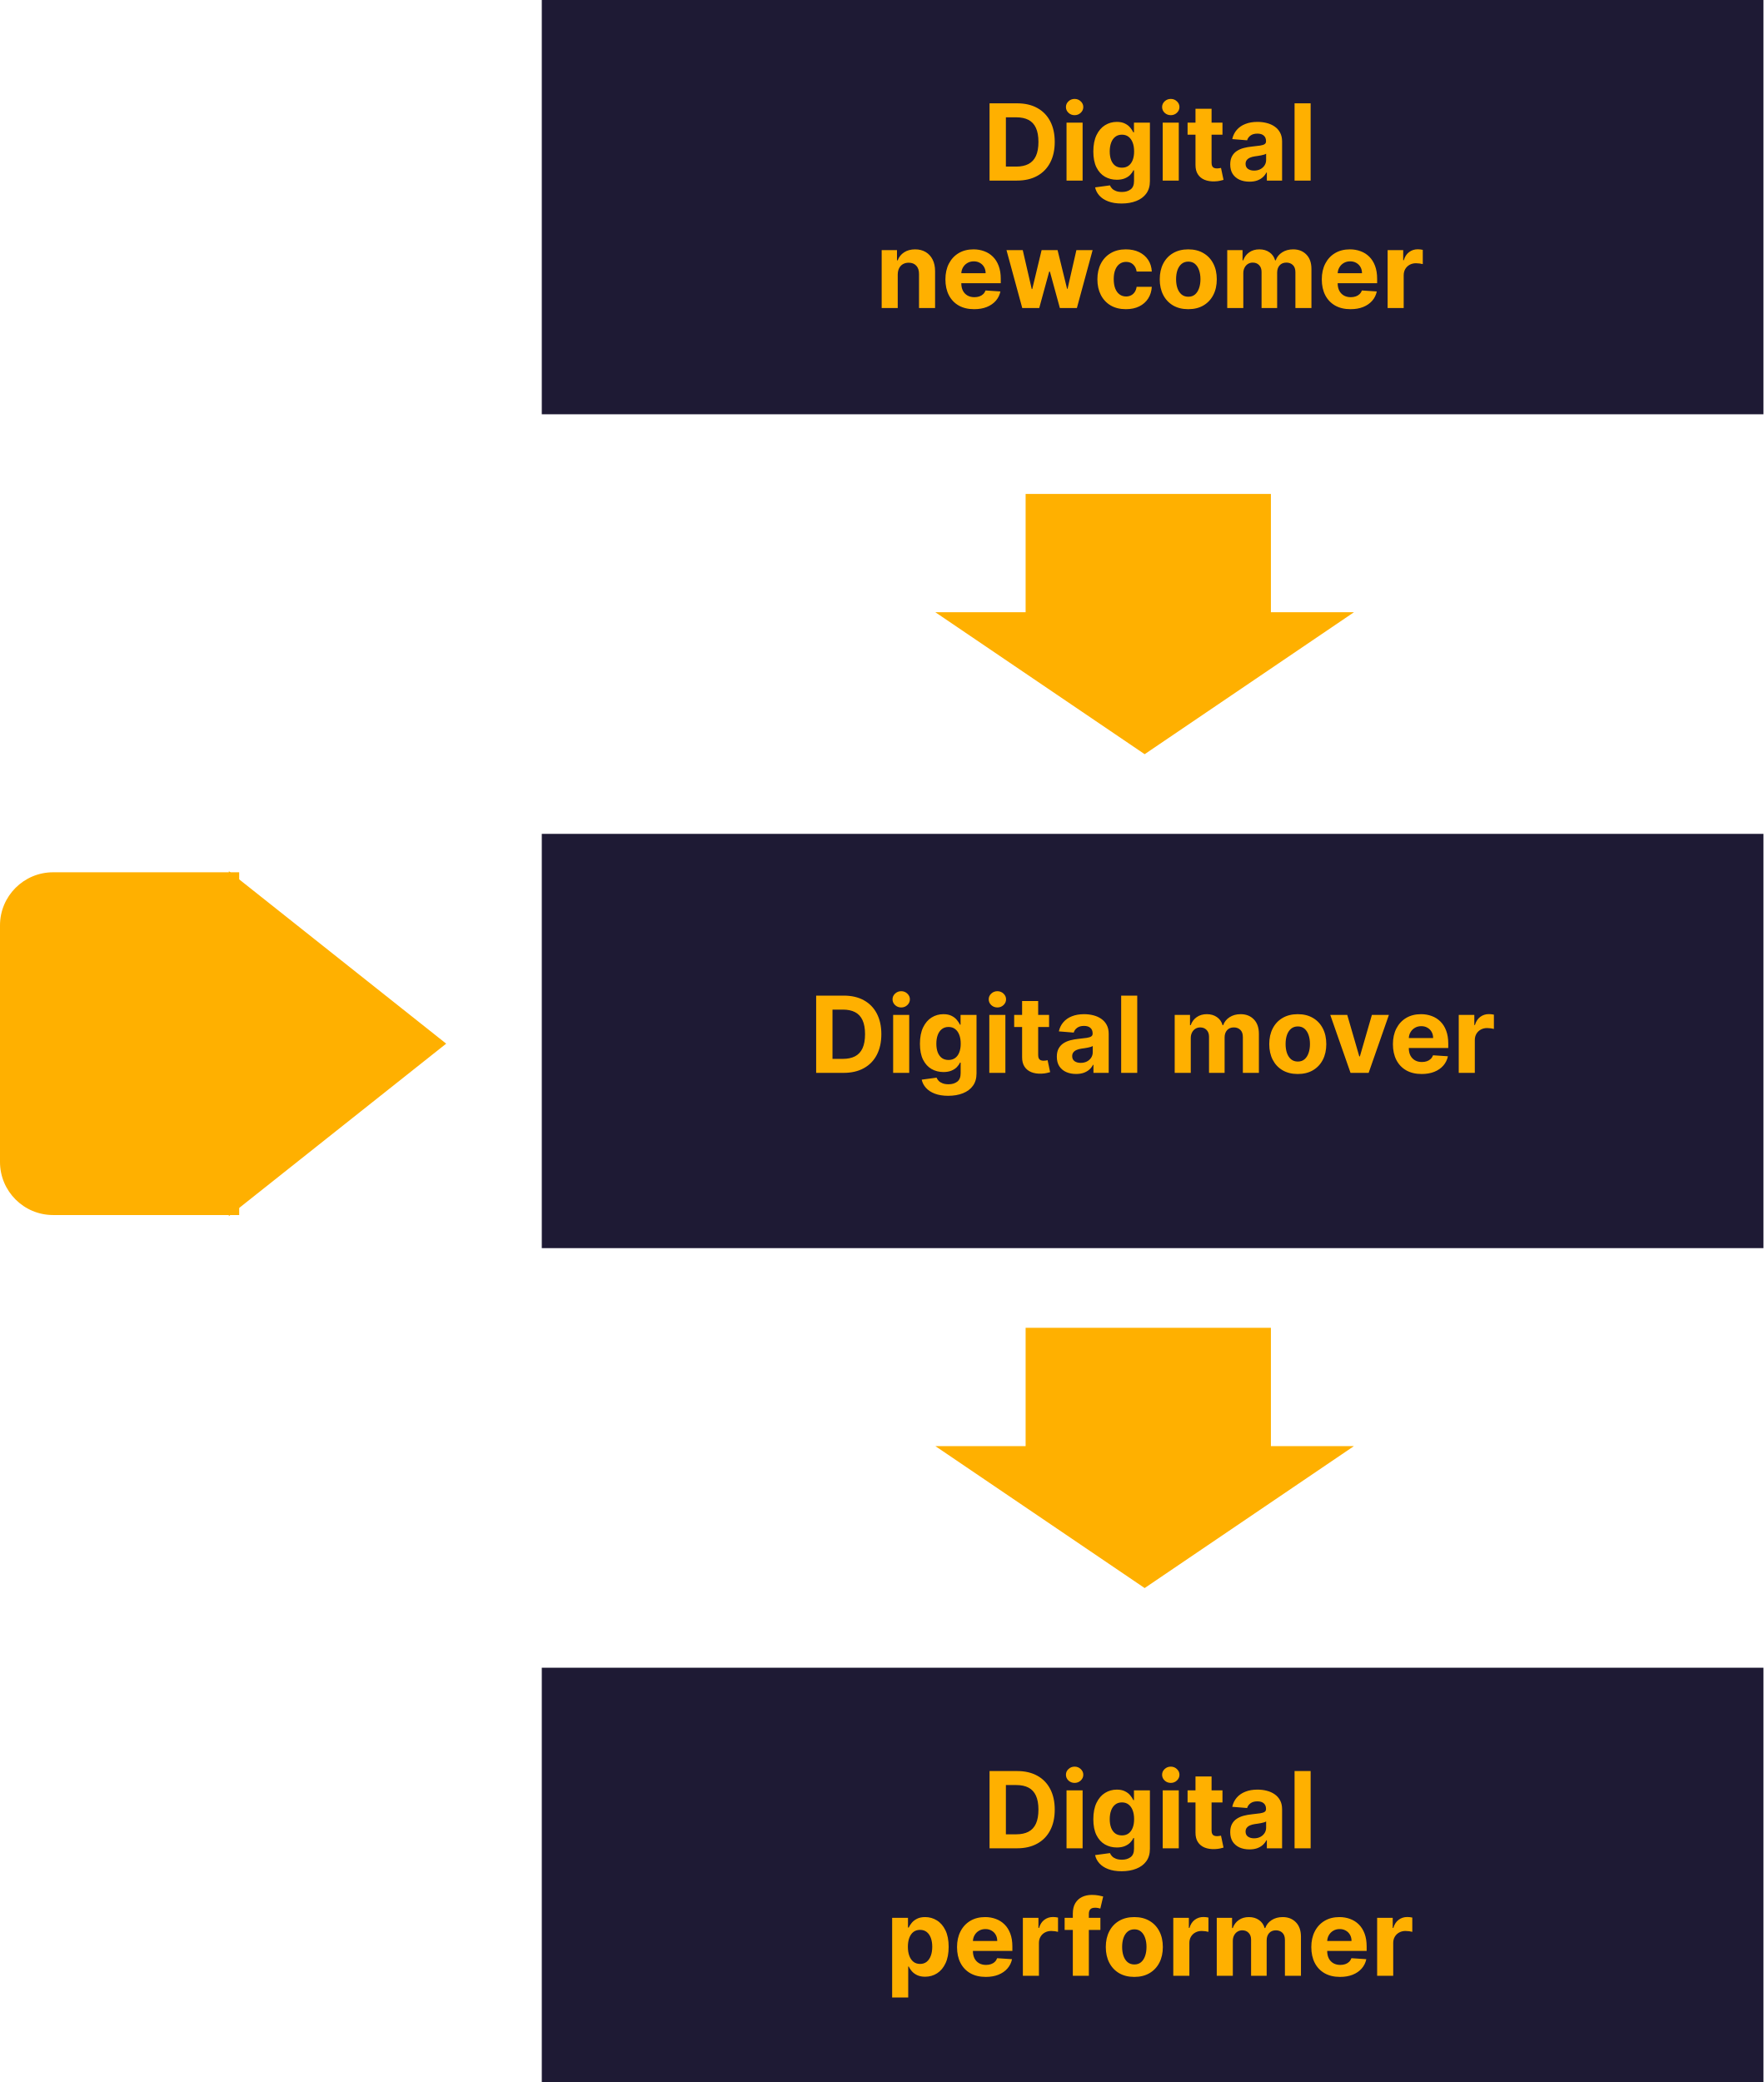
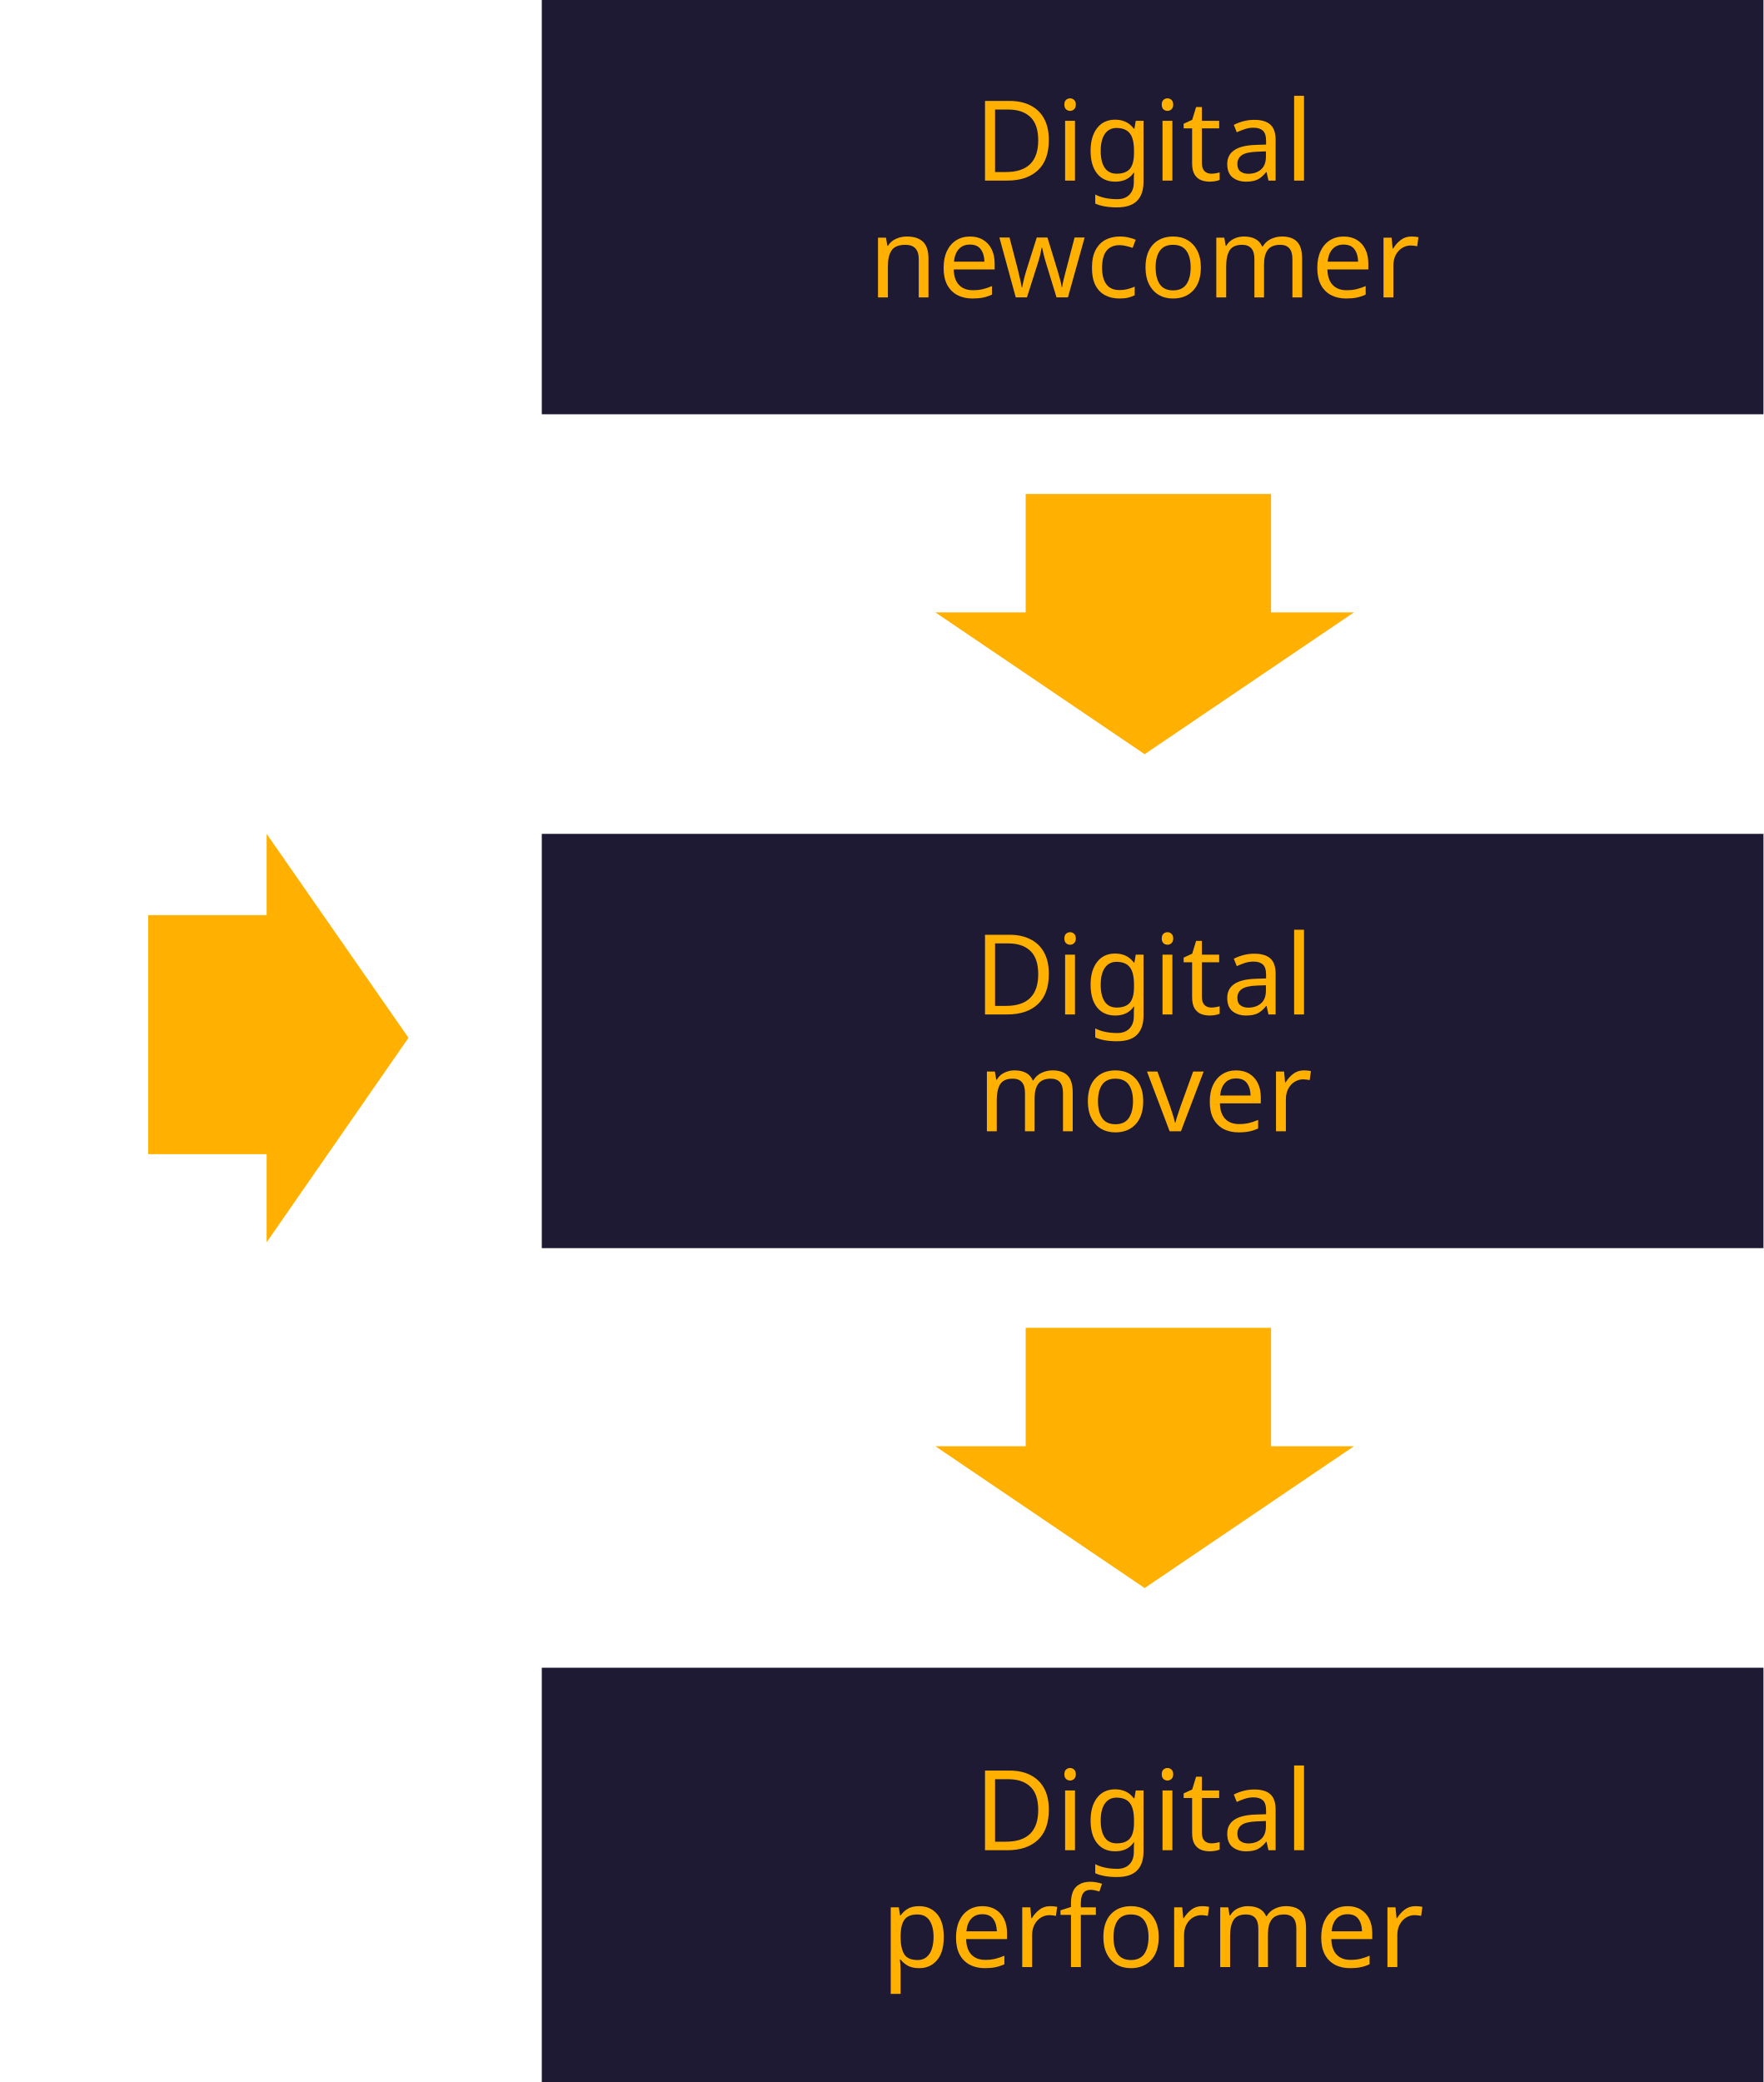
- <svg xmlns="http://www.w3.org/2000/svg" width="332" height="392" viewBox="0 0 332 392" fill="none">
-   <rect x="102" y="314" width="230" height="78" fill="#1E1A34" />
-   <path d="M191.456 348H186.299V333.455H191.498C192.961 333.455 194.221 333.746 195.277 334.328C196.333 334.906 197.145 335.737 197.713 336.821C198.286 337.905 198.572 339.203 198.572 340.713C198.572 342.228 198.286 343.53 197.713 344.619C197.145 345.708 196.328 346.544 195.262 347.126C194.202 347.709 192.933 348 191.456 348ZM189.375 345.365H191.328C192.237 345.365 193.002 345.204 193.622 344.882C194.247 344.555 194.716 344.051 195.028 343.369C195.345 342.683 195.504 341.797 195.504 340.713C195.504 339.638 195.345 338.76 195.028 338.078C194.716 337.396 194.249 336.894 193.629 336.572C193.009 336.25 192.244 336.089 191.335 336.089H189.375V345.365ZM200.793 348V337.091H203.819V348H200.793ZM202.313 335.685C201.863 335.685 201.478 335.536 201.156 335.237C200.838 334.934 200.68 334.572 200.68 334.151C200.68 333.734 200.838 333.376 201.156 333.078C201.478 332.775 201.863 332.624 202.313 332.624C202.763 332.624 203.147 332.775 203.464 333.078C203.786 333.376 203.947 333.734 203.947 334.151C203.947 334.572 203.786 334.934 203.464 335.237C203.147 335.536 202.763 335.685 202.313 335.685ZM211.157 352.318C210.177 352.318 209.337 352.183 208.636 351.913C207.94 351.648 207.386 351.286 206.974 350.827C206.562 350.367 206.295 349.851 206.172 349.278L208.97 348.902C209.055 349.12 209.19 349.323 209.375 349.513C209.559 349.702 209.803 349.854 210.106 349.967C210.414 350.086 210.788 350.145 211.228 350.145C211.886 350.145 212.429 349.984 212.855 349.662C213.286 349.345 213.501 348.812 213.501 348.064V346.068H213.373C213.241 346.371 213.042 346.658 212.777 346.928C212.511 347.197 212.171 347.418 211.754 347.588C211.337 347.759 210.84 347.844 210.262 347.844C209.443 347.844 208.698 347.654 208.025 347.276C207.358 346.892 206.825 346.307 206.427 345.521C206.034 344.731 205.838 343.732 205.838 342.524C205.838 341.288 206.039 340.256 206.441 339.428C206.844 338.599 207.379 337.979 208.047 337.567C208.719 337.155 209.455 336.949 210.255 336.949C210.866 336.949 211.377 337.053 211.789 337.261C212.201 337.465 212.533 337.721 212.784 338.028C213.039 338.331 213.236 338.63 213.373 338.923H213.487V337.091H216.491V348.107C216.491 349.035 216.264 349.811 215.809 350.436C215.355 351.061 214.725 351.53 213.92 351.842C213.12 352.16 212.199 352.318 211.157 352.318ZM211.221 345.571C211.709 345.571 212.121 345.45 212.457 345.209C212.798 344.963 213.058 344.612 213.238 344.158C213.423 343.698 213.515 343.149 213.515 342.51C213.515 341.871 213.425 341.317 213.245 340.848C213.065 340.375 212.805 340.008 212.464 339.747C212.123 339.487 211.709 339.357 211.221 339.357C210.724 339.357 210.305 339.491 209.964 339.761C209.623 340.027 209.365 340.396 209.19 340.869C209.015 341.343 208.927 341.89 208.927 342.51C208.927 343.14 209.015 343.684 209.19 344.143C209.37 344.598 209.628 344.951 209.964 345.202C210.305 345.448 210.724 345.571 211.221 345.571ZM218.899 348V337.091H221.924V348H218.899ZM220.419 335.685C219.969 335.685 219.583 335.536 219.261 335.237C218.944 334.934 218.785 334.572 218.785 334.151C218.785 333.734 218.944 333.376 219.261 333.078C219.583 332.775 219.969 332.624 220.419 332.624C220.868 332.624 221.252 332.775 221.569 333.078C221.891 333.376 222.052 333.734 222.052 334.151C222.052 334.572 221.891 334.934 221.569 335.237C221.252 335.536 220.868 335.685 220.419 335.685ZM230.151 337.091V339.364H223.581V337.091H230.151ZM225.072 334.477H228.098V344.648C228.098 344.927 228.141 345.145 228.226 345.301C228.311 345.453 228.429 345.559 228.581 345.621C228.737 345.682 228.917 345.713 229.121 345.713C229.263 345.713 229.405 345.701 229.547 345.678C229.689 345.649 229.798 345.628 229.874 345.614L230.349 347.865C230.198 347.912 229.985 347.967 229.71 348.028C229.436 348.095 229.102 348.135 228.709 348.149C227.98 348.178 227.34 348.08 226.791 347.858C226.247 347.635 225.823 347.29 225.52 346.821C225.217 346.352 225.068 345.76 225.072 345.045V334.477ZM235.232 348.206C234.536 348.206 233.916 348.085 233.371 347.844C232.827 347.598 232.396 347.235 232.079 346.757C231.766 346.274 231.61 345.673 231.61 344.953C231.61 344.347 231.721 343.838 231.944 343.426C232.166 343.014 232.469 342.683 232.853 342.432C233.237 342.181 233.672 341.991 234.16 341.864C234.652 341.736 235.168 341.646 235.708 341.594C236.343 341.527 236.854 341.466 237.242 341.409C237.63 341.348 237.912 341.258 238.087 341.139C238.263 341.021 238.35 340.846 238.35 340.614V340.571C238.35 340.121 238.208 339.773 237.924 339.527C237.645 339.281 237.247 339.158 236.731 339.158C236.186 339.158 235.753 339.278 235.431 339.52C235.109 339.757 234.896 340.055 234.792 340.415L231.994 340.188C232.136 339.525 232.415 338.952 232.832 338.469C233.248 337.981 233.786 337.607 234.444 337.347C235.107 337.081 235.874 336.949 236.745 336.949C237.351 336.949 237.931 337.02 238.485 337.162C239.044 337.304 239.539 337.524 239.969 337.822C240.405 338.121 240.748 338.504 240.999 338.973C241.25 339.437 241.376 339.993 241.376 340.642V348H238.506V346.487H238.421C238.246 346.828 238.012 347.129 237.718 347.389C237.424 347.645 237.072 347.846 236.66 347.993C236.248 348.135 235.772 348.206 235.232 348.206ZM236.099 346.118C236.544 346.118 236.937 346.03 237.278 345.855C237.619 345.675 237.886 345.434 238.08 345.131C238.274 344.828 238.371 344.484 238.371 344.101V342.943C238.277 343.005 238.147 343.062 237.981 343.114C237.82 343.161 237.638 343.206 237.434 343.249C237.23 343.286 237.027 343.322 236.823 343.355C236.62 343.384 236.435 343.41 236.269 343.433C235.914 343.485 235.604 343.568 235.339 343.682C235.074 343.795 234.868 343.949 234.721 344.143C234.574 344.333 234.501 344.57 234.501 344.854C234.501 345.266 234.65 345.58 234.948 345.798C235.251 346.011 235.635 346.118 236.099 346.118ZM246.749 333.455V348H243.723V333.455H246.749ZM167.961 376.091V361.091H170.944V362.923H171.079C171.212 362.63 171.404 362.331 171.654 362.028C171.91 361.721 172.242 361.465 172.649 361.261C173.061 361.053 173.572 360.949 174.183 360.949C174.978 360.949 175.712 361.157 176.385 361.574C177.057 361.986 177.594 362.608 177.997 363.442C178.399 364.27 178.6 365.31 178.6 366.56C178.6 367.777 178.404 368.804 178.011 369.642C177.623 370.475 177.092 371.107 176.42 371.538C175.752 371.964 175.004 372.178 174.176 372.178C173.589 372.178 173.089 372.08 172.677 371.886C172.27 371.692 171.936 371.448 171.676 371.155C171.415 370.857 171.217 370.556 171.079 370.253H170.987V376.091H167.961ZM170.923 366.545C170.923 367.194 171.013 367.76 171.193 368.243C171.373 368.726 171.633 369.102 171.974 369.372C172.315 369.637 172.729 369.77 173.217 369.77C173.709 369.77 174.126 369.635 174.467 369.365C174.808 369.09 175.066 368.712 175.241 368.229C175.421 367.741 175.511 367.18 175.511 366.545C175.511 365.916 175.423 365.362 175.248 364.884C175.073 364.405 174.815 364.031 174.474 363.761C174.133 363.491 173.714 363.357 173.217 363.357C172.725 363.357 172.308 363.487 171.967 363.747C171.631 364.008 171.373 364.377 171.193 364.855C171.013 365.333 170.923 365.897 170.923 366.545ZM185.589 372.213C184.467 372.213 183.501 371.986 182.691 371.531C181.886 371.072 181.266 370.423 180.831 369.585C180.395 368.742 180.177 367.746 180.177 366.595C180.177 365.473 180.395 364.488 180.831 363.641C181.266 362.793 181.879 362.133 182.67 361.659C183.466 361.186 184.398 360.949 185.468 360.949C186.188 360.949 186.858 361.065 187.478 361.297C188.103 361.524 188.648 361.867 189.112 362.327C189.581 362.786 189.945 363.364 190.206 364.06C190.466 364.751 190.596 365.561 190.596 366.489V367.32H181.385V365.445H187.748C187.748 365.009 187.654 364.623 187.464 364.287C187.275 363.951 187.012 363.688 186.676 363.499C186.344 363.304 185.958 363.207 185.518 363.207C185.059 363.207 184.652 363.314 184.297 363.527C183.946 363.735 183.672 364.017 183.473 364.372C183.274 364.723 183.172 365.113 183.167 365.544V367.327C183.167 367.866 183.267 368.333 183.466 368.726C183.669 369.119 183.956 369.422 184.325 369.635C184.694 369.848 185.132 369.955 185.639 369.955C185.975 369.955 186.283 369.907 186.562 369.812C186.842 369.718 187.081 369.576 187.279 369.386C187.478 369.197 187.63 368.965 187.734 368.69L190.532 368.875C190.39 369.547 190.099 370.134 189.659 370.636C189.223 371.134 188.66 371.522 187.968 371.801C187.282 372.076 186.489 372.213 185.589 372.213ZM192.571 372V361.091H195.504V362.994H195.618C195.816 362.317 196.15 361.806 196.619 361.46C197.088 361.11 197.627 360.935 198.238 360.935C198.39 360.935 198.553 360.944 198.728 360.963C198.904 360.982 199.057 361.008 199.19 361.041V363.726C199.048 363.683 198.851 363.645 198.6 363.612C198.35 363.579 198.12 363.562 197.912 363.562C197.467 363.562 197.069 363.66 196.718 363.854C196.373 364.043 196.098 364.308 195.895 364.649C195.696 364.99 195.596 365.383 195.596 365.828V372H192.571ZM207.168 361.091V363.364H200.435V361.091H207.168ZM201.976 372V360.303C201.976 359.512 202.13 358.856 202.438 358.335C202.75 357.814 203.176 357.424 203.716 357.163C204.256 356.903 204.869 356.773 205.555 356.773C206.019 356.773 206.443 356.808 206.827 356.879C207.215 356.95 207.504 357.014 207.693 357.071L207.153 359.344C207.035 359.306 206.888 359.27 206.713 359.237C206.543 359.204 206.367 359.188 206.188 359.188C205.742 359.188 205.432 359.292 205.257 359.5C205.082 359.704 204.994 359.99 204.994 360.359V372H201.976ZM213.554 372.213C212.451 372.213 211.497 371.979 210.692 371.51C209.892 371.036 209.274 370.378 208.838 369.536C208.403 368.688 208.185 367.705 208.185 366.588C208.185 365.461 208.403 364.476 208.838 363.634C209.274 362.786 209.892 362.128 210.692 361.659C211.497 361.186 212.451 360.949 213.554 360.949C214.658 360.949 215.609 361.186 216.409 361.659C217.214 362.128 217.835 362.786 218.27 363.634C218.706 364.476 218.924 365.461 218.924 366.588C218.924 367.705 218.706 368.688 218.27 369.536C217.835 370.378 217.214 371.036 216.409 371.51C215.609 371.979 214.658 372.213 213.554 372.213ZM213.569 369.869C214.07 369.869 214.489 369.727 214.826 369.443C215.162 369.154 215.415 368.761 215.586 368.264C215.761 367.767 215.848 367.201 215.848 366.567C215.848 365.932 215.761 365.366 215.586 364.869C215.415 364.372 215.162 363.979 214.826 363.69C214.489 363.402 214.07 363.257 213.569 363.257C213.062 363.257 212.636 363.402 212.29 363.69C211.949 363.979 211.691 364.372 211.516 364.869C211.346 365.366 211.26 365.932 211.26 366.567C211.26 367.201 211.346 367.767 211.516 368.264C211.691 368.761 211.949 369.154 212.29 369.443C212.636 369.727 213.062 369.869 213.569 369.869ZM220.891 372V361.091H223.824V362.994H223.938C224.137 362.317 224.471 361.806 224.939 361.46C225.408 361.11 225.948 360.935 226.559 360.935C226.71 360.935 226.873 360.944 227.049 360.963C227.224 360.982 227.378 361.008 227.51 361.041V363.726C227.368 363.683 227.172 363.645 226.921 363.612C226.67 363.579 226.44 363.562 226.232 363.562C225.787 363.562 225.389 363.66 225.039 363.854C224.693 364.043 224.418 364.308 224.215 364.649C224.016 364.99 223.917 365.383 223.917 365.828V372H220.891ZM229.075 372V361.091H231.958V363.016H232.086C232.313 362.376 232.692 361.872 233.222 361.503C233.753 361.134 234.387 360.949 235.126 360.949C235.874 360.949 236.511 361.136 237.036 361.51C237.562 361.879 237.912 362.381 238.087 363.016H238.201C238.424 362.391 238.826 361.891 239.408 361.517C239.996 361.138 240.689 360.949 241.489 360.949C242.507 360.949 243.334 361.273 243.968 361.922C244.607 362.566 244.927 363.48 244.927 364.663V372H241.908V365.26C241.908 364.654 241.747 364.199 241.425 363.896C241.103 363.593 240.701 363.442 240.218 363.442C239.669 363.442 239.24 363.617 238.933 363.967C238.625 364.313 238.471 364.77 238.471 365.338V372H235.538V365.196C235.538 364.661 235.384 364.235 235.076 363.918C234.773 363.6 234.373 363.442 233.876 363.442C233.54 363.442 233.237 363.527 232.967 363.697C232.701 363.863 232.491 364.098 232.335 364.401C232.178 364.699 232.1 365.049 232.1 365.452V372H229.075ZM252.288 372.213C251.166 372.213 250.2 371.986 249.391 371.531C248.586 371.072 247.965 370.423 247.53 369.585C247.094 368.742 246.876 367.746 246.876 366.595C246.876 365.473 247.094 364.488 247.53 363.641C247.965 362.793 248.579 362.133 249.369 361.659C250.165 361.186 251.098 360.949 252.168 360.949C252.887 360.949 253.557 361.065 254.178 361.297C254.803 361.524 255.347 361.867 255.811 362.327C256.28 362.786 256.644 363.364 256.905 364.06C257.165 364.751 257.295 365.561 257.295 366.489V367.32H248.084V365.445H254.447C254.447 365.009 254.353 364.623 254.163 364.287C253.974 363.951 253.711 363.688 253.375 363.499C253.044 363.304 252.658 363.207 252.217 363.207C251.758 363.207 251.351 363.314 250.996 363.527C250.645 363.735 250.371 364.017 250.172 364.372C249.973 364.723 249.871 365.113 249.866 365.544V367.327C249.866 367.866 249.966 368.333 250.165 368.726C250.368 369.119 250.655 369.422 251.024 369.635C251.393 369.848 251.831 369.955 252.338 369.955C252.674 369.955 252.982 369.907 253.261 369.812C253.541 369.718 253.78 369.576 253.979 369.386C254.178 369.197 254.329 368.965 254.433 368.69L257.232 368.875C257.089 369.547 256.798 370.134 256.358 370.636C255.922 371.134 255.359 371.522 254.668 371.801C253.981 372.076 253.188 372.213 252.288 372.213ZM259.27 372V361.091H262.203V362.994H262.317C262.516 362.317 262.849 361.806 263.318 361.46C263.787 361.11 264.327 360.935 264.938 360.935C265.089 360.935 265.252 360.944 265.428 360.963C265.603 360.982 265.757 361.008 265.889 361.041V363.726C265.747 363.683 265.551 363.645 265.3 363.612C265.049 363.579 264.819 363.562 264.611 363.562C264.166 363.562 263.768 363.66 263.418 363.854C263.072 364.043 262.797 364.308 262.594 364.649C262.395 364.99 262.295 365.383 262.295 365.828V372H259.27Z" fill="#FFB000" />
-   <rect x="102" width="230" height="78" fill="#1E1A34" />
-   <path d="M191.456 34H186.299V19.454H191.498C192.961 19.454 194.221 19.746 195.277 20.328C196.333 20.906 197.145 21.737 197.713 22.821C198.286 23.905 198.572 25.203 198.572 26.713C198.572 28.228 198.286 29.53 197.713 30.619C197.145 31.708 196.328 32.544 195.262 33.126C194.202 33.709 192.933 34 191.456 34ZM189.375 31.365H191.328C192.237 31.365 193.002 31.204 193.622 30.882C194.247 30.555 194.716 30.051 195.028 29.369C195.345 28.683 195.504 27.797 195.504 26.713C195.504 25.638 195.345 24.76 195.028 24.078C194.716 23.396 194.249 22.894 193.629 22.572C193.009 22.25 192.244 22.09 191.335 22.09H189.375V31.365ZM200.793 34V23.091H203.819V34H200.793ZM202.313 21.685C201.863 21.685 201.478 21.535 201.156 21.237C200.838 20.934 200.68 20.572 200.68 20.151C200.68 19.734 200.838 19.376 201.156 19.078C201.478 18.775 201.863 18.624 202.313 18.624C202.763 18.624 203.147 18.775 203.464 19.078C203.786 19.376 203.947 19.734 203.947 20.151C203.947 20.572 203.786 20.934 203.464 21.237C203.147 21.535 202.763 21.685 202.313 21.685ZM211.157 38.318C210.177 38.318 209.337 38.183 208.636 37.913C207.94 37.648 207.386 37.286 206.974 36.827C206.562 36.367 206.295 35.851 206.172 35.278L208.97 34.902C209.055 35.12 209.19 35.323 209.375 35.513C209.559 35.702 209.803 35.854 210.106 35.967C210.414 36.086 210.788 36.145 211.228 36.145C211.886 36.145 212.429 35.984 212.855 35.662C213.286 35.345 213.501 34.812 213.501 34.064V32.068H213.373C213.241 32.371 213.042 32.658 212.777 32.928C212.511 33.197 212.171 33.418 211.754 33.588C211.337 33.758 210.84 33.844 210.262 33.844C209.443 33.844 208.698 33.654 208.025 33.276C207.358 32.892 206.825 32.307 206.427 31.521C206.034 30.731 205.838 29.732 205.838 28.524C205.838 27.288 206.039 26.256 206.441 25.428C206.844 24.599 207.379 23.979 208.047 23.567C208.719 23.155 209.455 22.949 210.255 22.949C210.866 22.949 211.377 23.053 211.789 23.261C212.201 23.465 212.533 23.721 212.784 24.028C213.039 24.331 213.236 24.63 213.373 24.923H213.487V23.091H216.491V34.106C216.491 35.035 216.264 35.811 215.809 36.436C215.355 37.061 214.725 37.53 213.92 37.842C213.12 38.16 212.199 38.318 211.157 38.318ZM211.221 31.571C211.709 31.571 212.121 31.45 212.457 31.209C212.798 30.963 213.058 30.612 213.238 30.158C213.423 29.698 213.515 29.149 213.515 28.51C213.515 27.871 213.425 27.317 213.245 26.848C213.065 26.375 212.805 26.008 212.464 25.747C212.123 25.487 211.709 25.357 211.221 25.357C210.724 25.357 210.305 25.491 209.964 25.761C209.623 26.026 209.365 26.396 209.19 26.869C209.015 27.343 208.927 27.89 208.927 28.51C208.927 29.14 209.015 29.684 209.19 30.143C209.37 30.598 209.628 30.951 209.964 31.202C210.305 31.448 210.724 31.571 211.221 31.571ZM218.899 34V23.091H221.924V34H218.899ZM220.419 21.685C219.969 21.685 219.583 21.535 219.261 21.237C218.944 20.934 218.785 20.572 218.785 20.151C218.785 19.734 218.944 19.376 219.261 19.078C219.583 18.775 219.969 18.624 220.419 18.624C220.868 18.624 221.252 18.775 221.569 19.078C221.891 19.376 222.052 19.734 222.052 20.151C222.052 20.572 221.891 20.934 221.569 21.237C221.252 21.535 220.868 21.685 220.419 21.685ZM230.151 23.091V25.364H223.581V23.091H230.151ZM225.072 20.477H228.098V30.648C228.098 30.927 228.141 31.145 228.226 31.301C228.311 31.453 228.429 31.559 228.581 31.621C228.737 31.682 228.917 31.713 229.121 31.713C229.263 31.713 229.405 31.701 229.547 31.678C229.689 31.649 229.798 31.628 229.874 31.614L230.349 33.865C230.198 33.912 229.985 33.967 229.71 34.028C229.436 34.095 229.102 34.135 228.709 34.149C227.98 34.178 227.34 34.081 226.791 33.858C226.247 33.635 225.823 33.29 225.52 32.821C225.217 32.352 225.068 31.76 225.072 31.046V20.477ZM235.232 34.206C234.536 34.206 233.916 34.085 233.371 33.844C232.827 33.597 232.396 33.235 232.079 32.757C231.766 32.274 231.61 31.673 231.61 30.953C231.61 30.347 231.721 29.838 231.944 29.426C232.166 29.014 232.469 28.683 232.853 28.432C233.237 28.181 233.672 27.991 234.16 27.864C234.652 27.736 235.168 27.646 235.708 27.594C236.343 27.527 236.854 27.466 237.242 27.409C237.63 27.348 237.912 27.258 238.087 27.139C238.263 27.021 238.35 26.846 238.35 26.614V26.571C238.35 26.121 238.208 25.773 237.924 25.527C237.645 25.281 237.247 25.158 236.731 25.158C236.186 25.158 235.753 25.278 235.431 25.52C235.109 25.757 234.896 26.055 234.792 26.415L231.994 26.188C232.136 25.525 232.415 24.952 232.832 24.469C233.248 23.981 233.786 23.607 234.444 23.347C235.107 23.081 235.874 22.949 236.745 22.949C237.351 22.949 237.931 23.02 238.485 23.162C239.044 23.304 239.539 23.524 239.969 23.822C240.405 24.121 240.748 24.504 240.999 24.973C241.25 25.437 241.376 25.993 241.376 26.642V34H238.506V32.487H238.421C238.246 32.828 238.012 33.129 237.718 33.389C237.424 33.645 237.072 33.846 236.66 33.993C236.248 34.135 235.772 34.206 235.232 34.206ZM236.099 32.118C236.544 32.118 236.937 32.03 237.278 31.855C237.619 31.675 237.886 31.434 238.08 31.131C238.274 30.828 238.371 30.484 238.371 30.101V28.943C238.277 29.005 238.147 29.062 237.981 29.114C237.82 29.161 237.638 29.206 237.434 29.249C237.23 29.287 237.027 29.322 236.823 29.355C236.62 29.384 236.435 29.41 236.269 29.433C235.914 29.485 235.604 29.568 235.339 29.682C235.074 29.796 234.868 29.949 234.721 30.143C234.574 30.333 234.501 30.57 234.501 30.854C234.501 31.266 234.65 31.581 234.948 31.798C235.251 32.011 235.635 32.118 236.099 32.118ZM246.749 19.454V34H243.723V19.454H246.749ZM169.014 51.693V58H165.989V47.091H168.872V49.016H169C169.241 48.381 169.646 47.879 170.214 47.51C170.783 47.136 171.472 46.949 172.281 46.949C173.039 46.949 173.699 47.115 174.263 47.446C174.826 47.778 175.264 48.251 175.577 48.867C175.889 49.477 176.045 50.206 176.045 51.054V58H173.02V51.594C173.025 50.926 172.854 50.405 172.509 50.031C172.163 49.653 171.687 49.463 171.081 49.463C170.674 49.463 170.314 49.551 170.001 49.726C169.694 49.901 169.452 50.157 169.277 50.493C169.107 50.824 169.019 51.224 169.014 51.693ZM183.402 58.213C182.279 58.213 181.314 57.986 180.504 57.531C179.699 57.072 179.079 56.423 178.643 55.585C178.208 54.742 177.99 53.746 177.99 52.595C177.99 51.473 178.208 50.488 178.643 49.641C179.079 48.793 179.692 48.133 180.483 47.659C181.278 47.186 182.211 46.949 183.281 46.949C184.001 46.949 184.671 47.065 185.291 47.297C185.916 47.524 186.46 47.867 186.924 48.327C187.393 48.786 187.758 49.364 188.018 50.06C188.279 50.751 188.409 51.561 188.409 52.489V53.32H179.197V51.445H185.561C185.561 51.009 185.466 50.623 185.277 50.287C185.087 49.951 184.824 49.688 184.488 49.499C184.157 49.304 183.771 49.207 183.331 49.207C182.871 49.207 182.464 49.314 182.109 49.527C181.759 49.735 181.484 50.017 181.285 50.372C181.086 50.722 180.984 51.113 180.98 51.544V53.327C180.98 53.867 181.079 54.333 181.278 54.726C181.482 55.119 181.768 55.422 182.137 55.635C182.507 55.848 182.945 55.955 183.451 55.955C183.788 55.955 184.095 55.907 184.375 55.812C184.654 55.718 184.893 55.576 185.092 55.386C185.291 55.197 185.442 54.965 185.547 54.69L188.345 54.875C188.203 55.547 187.912 56.135 187.471 56.636C187.036 57.133 186.472 57.522 185.781 57.801C185.094 58.076 184.301 58.213 183.402 58.213ZM192.457 58L189.488 47.091H192.549L194.24 54.42H194.339L196.1 47.091H199.105L200.895 54.378H200.987L202.649 47.091H205.703L202.741 58H199.538L197.663 51.139H197.528L195.653 58H192.457ZM211.972 58.213C210.855 58.213 209.894 57.976 209.089 57.503C208.289 57.025 207.673 56.362 207.242 55.514C206.816 54.667 206.603 53.691 206.603 52.588C206.603 51.471 206.818 50.49 207.249 49.648C207.685 48.8 208.303 48.14 209.103 47.666C209.903 47.188 210.855 46.949 211.958 46.949C212.91 46.949 213.743 47.122 214.458 47.467C215.173 47.813 215.739 48.298 216.156 48.923C216.572 49.548 216.802 50.282 216.844 51.125H213.989C213.909 50.581 213.696 50.142 213.35 49.811C213.009 49.475 212.562 49.307 212.008 49.307C211.539 49.307 211.129 49.435 210.779 49.69C210.433 49.941 210.164 50.308 209.969 50.791C209.775 51.274 209.678 51.859 209.678 52.545C209.678 53.242 209.773 53.833 209.962 54.321C210.156 54.809 210.429 55.18 210.779 55.436C211.129 55.692 211.539 55.82 212.008 55.82C212.353 55.82 212.664 55.749 212.938 55.606C213.218 55.465 213.447 55.258 213.627 54.989C213.812 54.714 213.933 54.385 213.989 54.001H216.844C216.797 54.835 216.57 55.569 216.163 56.203C215.76 56.833 215.204 57.325 214.494 57.68C213.783 58.035 212.943 58.213 211.972 58.213ZM223.711 58.213C222.607 58.213 221.653 57.979 220.848 57.51C220.048 57.036 219.43 56.378 218.995 55.535C218.559 54.688 218.341 53.706 218.341 52.588C218.341 51.461 218.559 50.476 218.995 49.633C219.43 48.786 220.048 48.128 220.848 47.659C221.653 47.186 222.607 46.949 223.711 46.949C224.814 46.949 225.766 47.186 226.566 47.659C227.371 48.128 227.991 48.786 228.426 49.633C228.862 50.476 229.08 51.461 229.08 52.588C229.08 53.706 228.862 54.688 228.426 55.535C227.991 56.378 227.371 57.036 226.566 57.51C225.766 57.979 224.814 58.213 223.711 58.213ZM223.725 55.869C224.227 55.869 224.646 55.727 224.982 55.443C225.318 55.154 225.571 54.761 225.742 54.264C225.917 53.767 226.005 53.201 226.005 52.567C226.005 51.932 225.917 51.367 225.742 50.869C225.571 50.372 225.318 49.979 224.982 49.69C224.646 49.401 224.227 49.257 223.725 49.257C223.218 49.257 222.792 49.401 222.446 49.69C222.105 49.979 221.847 50.372 221.672 50.869C221.502 51.367 221.417 51.932 221.417 52.567C221.417 53.201 221.502 53.767 221.672 54.264C221.847 54.761 222.105 55.154 222.446 55.443C222.792 55.727 223.218 55.869 223.725 55.869ZM231.047 58V47.091H233.931V49.016H234.059C234.286 48.376 234.665 47.872 235.195 47.503C235.725 47.133 236.36 46.949 237.098 46.949C237.846 46.949 238.483 47.136 239.009 47.51C239.534 47.879 239.885 48.381 240.06 49.016H240.174C240.396 48.391 240.799 47.891 241.381 47.517C241.968 47.138 242.662 46.949 243.462 46.949C244.48 46.949 245.306 47.273 245.941 47.922C246.58 48.566 246.9 49.48 246.9 50.663V58H243.881V51.26C243.881 50.654 243.72 50.199 243.398 49.896C243.076 49.593 242.674 49.442 242.191 49.442C241.641 49.442 241.213 49.617 240.905 49.967C240.597 50.313 240.444 50.77 240.444 51.338V58H237.51V51.196C237.51 50.661 237.356 50.235 237.049 49.918C236.746 49.6 236.346 49.442 235.848 49.442C235.512 49.442 235.209 49.527 234.939 49.697C234.674 49.863 234.463 50.097 234.307 50.401C234.151 50.699 234.073 51.049 234.073 51.452V58H231.047ZM254.261 58.213C253.139 58.213 252.173 57.986 251.363 57.531C250.558 57.072 249.938 56.423 249.502 55.585C249.067 54.742 248.849 53.746 248.849 52.595C248.849 51.473 249.067 50.488 249.502 49.641C249.938 48.793 250.551 48.133 251.342 47.659C252.137 47.186 253.07 46.949 254.14 46.949C254.86 46.949 255.53 47.065 256.15 47.297C256.775 47.524 257.32 47.867 257.784 48.327C258.252 48.786 258.617 49.364 258.877 50.06C259.138 50.751 259.268 51.561 259.268 52.489V53.32H250.056V51.445H256.42C256.42 51.009 256.325 50.623 256.136 50.287C255.947 49.951 255.684 49.688 255.348 49.499C255.016 49.304 254.63 49.207 254.19 49.207C253.731 49.207 253.324 49.314 252.968 49.527C252.618 49.735 252.343 50.017 252.145 50.372C251.946 50.722 251.844 51.113 251.839 51.544V53.327C251.839 53.867 251.939 54.333 252.137 54.726C252.341 55.119 252.627 55.422 252.997 55.635C253.366 55.848 253.804 55.955 254.311 55.955C254.647 55.955 254.955 55.907 255.234 55.812C255.513 55.718 255.752 55.576 255.951 55.386C256.15 55.197 256.302 54.965 256.406 54.69L259.204 54.875C259.062 55.547 258.771 56.135 258.331 56.636C257.895 57.133 257.332 57.522 256.64 57.801C255.954 58.076 255.161 58.213 254.261 58.213ZM261.243 58V47.091H264.176V48.994H264.289C264.488 48.317 264.822 47.806 265.291 47.46C265.76 47.11 266.299 46.935 266.91 46.935C267.062 46.935 267.225 46.944 267.4 46.963C267.575 46.982 267.729 47.008 267.862 47.041V49.726C267.72 49.683 267.523 49.645 267.272 49.612C267.021 49.579 266.792 49.562 266.583 49.562C266.138 49.562 265.741 49.66 265.39 49.854C265.045 50.043 264.77 50.308 264.566 50.649C264.368 50.99 264.268 51.383 264.268 51.828V58H261.243Z" fill="#FFB000" />
-   <rect x="102" y="157" width="230" height="78" fill="#1E1A34" />
-   <path d="M158.811 202H153.655V187.455H158.854C160.317 187.455 161.576 187.746 162.632 188.328C163.688 188.906 164.5 189.737 165.068 190.821C165.641 191.905 165.928 193.203 165.928 194.713C165.928 196.228 165.641 197.53 165.068 198.619C164.5 199.708 163.683 200.544 162.618 201.126C161.557 201.709 160.288 202 158.811 202ZM156.73 199.365H158.683C159.592 199.365 160.357 199.204 160.977 198.882C161.602 198.555 162.071 198.051 162.384 197.369C162.701 196.683 162.859 195.797 162.859 194.713C162.859 193.638 162.701 192.76 162.384 192.078C162.071 191.396 161.605 190.894 160.984 190.572C160.364 190.25 159.599 190.089 158.69 190.089H156.73V199.365ZM168.149 202V191.091H171.174V202H168.149ZM169.669 189.685C169.219 189.685 168.833 189.536 168.511 189.237C168.194 188.934 168.035 188.572 168.035 188.151C168.035 187.734 168.194 187.376 168.511 187.078C168.833 186.775 169.219 186.624 169.669 186.624C170.118 186.624 170.502 186.775 170.819 187.078C171.141 187.376 171.302 187.734 171.302 188.151C171.302 188.572 171.141 188.934 170.819 189.237C170.502 189.536 170.118 189.685 169.669 189.685ZM178.513 206.318C177.533 206.318 176.692 206.183 175.991 205.913C175.295 205.648 174.741 205.286 174.33 204.827C173.918 204.367 173.65 203.851 173.527 203.278L176.325 202.902C176.411 203.12 176.545 203.323 176.73 203.513C176.915 203.702 177.159 203.854 177.462 203.967C177.769 204.086 178.143 204.145 178.584 204.145C179.242 204.145 179.784 203.984 180.21 203.662C180.641 203.345 180.857 202.812 180.857 202.064V200.068H180.729C180.596 200.371 180.397 200.658 180.132 200.928C179.867 201.197 179.526 201.418 179.109 201.588C178.693 201.759 178.196 201.844 177.618 201.844C176.799 201.844 176.053 201.654 175.381 201.276C174.713 200.892 174.18 200.307 173.783 199.521C173.39 198.731 173.193 197.732 173.193 196.524C173.193 195.288 173.394 194.256 173.797 193.428C174.199 192.599 174.734 191.979 175.402 191.567C176.074 191.155 176.811 190.949 177.611 190.949C178.222 190.949 178.733 191.053 179.145 191.261C179.557 191.465 179.888 191.721 180.139 192.028C180.395 192.331 180.591 192.63 180.729 192.923H180.842V191.091H183.847V202.107C183.847 203.035 183.619 203.811 183.165 204.436C182.71 205.061 182.08 205.53 181.276 205.842C180.475 206.16 179.554 206.318 178.513 206.318ZM178.577 199.571C179.064 199.571 179.476 199.45 179.812 199.209C180.153 198.963 180.414 198.612 180.594 198.158C180.778 197.698 180.871 197.149 180.871 196.51C180.871 195.871 180.781 195.317 180.601 194.848C180.421 194.375 180.161 194.008 179.82 193.747C179.479 193.487 179.064 193.357 178.577 193.357C178.08 193.357 177.661 193.491 177.32 193.761C176.979 194.027 176.721 194.396 176.545 194.869C176.37 195.343 176.283 195.89 176.283 196.51C176.283 197.14 176.37 197.684 176.545 198.143C176.725 198.598 176.983 198.951 177.32 199.202C177.661 199.448 178.08 199.571 178.577 199.571ZM186.254 202V191.091H189.28V202H186.254ZM187.774 189.685C187.324 189.685 186.938 189.536 186.616 189.237C186.299 188.934 186.141 188.572 186.141 188.151C186.141 187.734 186.299 187.376 186.616 187.078C186.938 186.775 187.324 186.624 187.774 186.624C188.224 186.624 188.607 186.775 188.925 187.078C189.247 187.376 189.408 187.734 189.408 188.151C189.408 188.572 189.247 188.934 188.925 189.237C188.607 189.536 188.224 189.685 187.774 189.685ZM197.506 191.091V193.364H190.936V191.091H197.506ZM192.428 188.477H195.453V198.648C195.453 198.927 195.496 199.145 195.581 199.301C195.667 199.453 195.785 199.559 195.936 199.621C196.093 199.682 196.273 199.713 196.476 199.713C196.618 199.713 196.76 199.701 196.902 199.678C197.044 199.649 197.153 199.628 197.229 199.614L197.705 201.865C197.553 201.912 197.34 201.967 197.066 202.028C196.791 202.095 196.457 202.135 196.064 202.149C195.335 202.178 194.696 202.08 194.147 201.858C193.602 201.635 193.178 201.29 192.875 200.821C192.572 200.352 192.423 199.76 192.428 199.045V188.477ZM202.588 202.206C201.892 202.206 201.271 202.085 200.727 201.844C200.182 201.598 199.752 201.235 199.434 200.757C199.122 200.274 198.966 199.673 198.966 198.953C198.966 198.347 199.077 197.838 199.299 197.426C199.522 197.014 199.825 196.683 200.208 196.432C200.592 196.181 201.028 195.991 201.515 195.864C202.008 195.736 202.524 195.646 203.064 195.594C203.698 195.527 204.209 195.466 204.598 195.409C204.986 195.348 205.268 195.258 205.443 195.139C205.618 195.021 205.706 194.846 205.706 194.614V194.571C205.706 194.121 205.564 193.773 205.279 193.527C205 193.281 204.602 193.158 204.086 193.158C203.542 193.158 203.109 193.278 202.787 193.52C202.465 193.757 202.252 194.055 202.147 194.415L199.349 194.188C199.491 193.525 199.77 192.952 200.187 192.469C200.604 191.981 201.141 191.607 201.799 191.347C202.462 191.081 203.229 190.949 204.1 190.949C204.707 190.949 205.287 191.02 205.841 191.162C206.399 191.304 206.894 191.524 207.325 191.822C207.761 192.121 208.104 192.504 208.355 192.973C208.606 193.437 208.731 193.993 208.731 194.642V202H205.862V200.487H205.777C205.601 200.828 205.367 201.129 205.074 201.389C204.78 201.645 204.427 201.846 204.015 201.993C203.603 202.135 203.127 202.206 202.588 202.206ZM203.454 200.118C203.899 200.118 204.292 200.03 204.633 199.855C204.974 199.675 205.242 199.434 205.436 199.131C205.63 198.828 205.727 198.484 205.727 198.101V196.943C205.632 197.005 205.502 197.062 205.336 197.114C205.175 197.161 204.993 197.206 204.789 197.249C204.586 197.286 204.382 197.322 204.179 197.355C203.975 197.384 203.79 197.41 203.625 197.433C203.27 197.485 202.959 197.568 202.694 197.682C202.429 197.795 202.223 197.949 202.076 198.143C201.93 198.333 201.856 198.57 201.856 198.854C201.856 199.266 202.005 199.58 202.304 199.798C202.607 200.011 202.99 200.118 203.454 200.118ZM214.104 187.455V202H211.078V187.455H214.104ZM221.157 202V191.091H224.04V193.016H224.168C224.395 192.376 224.774 191.872 225.304 191.503C225.835 191.134 226.469 190.949 227.208 190.949C227.956 190.949 228.593 191.136 229.118 191.51C229.644 191.879 229.994 192.381 230.169 193.016H230.283C230.506 192.391 230.908 191.891 231.49 191.517C232.078 191.138 232.771 190.949 233.571 190.949C234.589 190.949 235.416 191.273 236.05 191.922C236.689 192.566 237.009 193.48 237.009 194.663V202H233.99V195.26C233.99 194.654 233.829 194.199 233.507 193.896C233.185 193.593 232.783 193.442 232.3 193.442C231.751 193.442 231.322 193.617 231.015 193.967C230.707 194.313 230.553 194.77 230.553 195.338V202H227.62V195.196C227.62 194.661 227.466 194.235 227.158 193.918C226.855 193.6 226.455 193.442 225.958 193.442C225.622 193.442 225.319 193.527 225.049 193.697C224.783 193.863 224.573 194.098 224.417 194.401C224.26 194.699 224.182 195.049 224.182 195.452V202H221.157ZM244.328 202.213C243.225 202.213 242.27 201.979 241.466 201.51C240.665 201.036 240.047 200.378 239.612 199.536C239.176 198.688 238.958 197.705 238.958 196.588C238.958 195.461 239.176 194.476 239.612 193.634C240.047 192.786 240.665 192.128 241.466 191.659C242.27 191.186 243.225 190.949 244.328 190.949C245.431 190.949 246.383 191.186 247.183 191.659C247.988 192.128 248.608 192.786 249.044 193.634C249.479 194.476 249.697 195.461 249.697 196.588C249.697 197.705 249.479 198.688 249.044 199.536C248.608 200.378 247.988 201.036 247.183 201.51C246.383 201.979 245.431 202.213 244.328 202.213ZM244.342 199.869C244.844 199.869 245.263 199.727 245.599 199.443C245.935 199.154 246.189 198.761 246.359 198.264C246.534 197.767 246.622 197.201 246.622 196.567C246.622 195.932 246.534 195.366 246.359 194.869C246.189 194.372 245.935 193.979 245.599 193.69C245.263 193.402 244.844 193.257 244.342 193.257C243.835 193.257 243.409 193.402 243.064 193.69C242.723 193.979 242.465 194.372 242.289 194.869C242.119 195.366 242.034 195.932 242.034 196.567C242.034 197.201 242.119 197.767 242.289 198.264C242.465 198.761 242.723 199.154 243.064 199.443C243.409 199.727 243.835 199.869 244.342 199.869ZM261.483 191.091L257.669 202H254.26L250.446 191.091H253.642L255.908 198.896H256.022L258.28 191.091H261.483ZM267.652 202.213C266.529 202.213 265.564 201.986 264.754 201.531C263.949 201.072 263.329 200.423 262.893 199.585C262.458 198.742 262.24 197.746 262.24 196.595C262.24 195.473 262.458 194.488 262.893 193.641C263.329 192.793 263.942 192.133 264.733 191.659C265.528 191.186 266.461 190.949 267.531 190.949C268.251 190.949 268.921 191.065 269.541 191.297C270.166 191.524 270.71 191.867 271.174 192.327C271.643 192.786 272.008 193.364 272.268 194.06C272.529 194.751 272.659 195.561 272.659 196.489V197.32H263.447V195.445H269.811C269.811 195.009 269.716 194.623 269.527 194.287C269.337 193.951 269.074 193.688 268.738 193.499C268.407 193.304 268.021 193.207 267.581 193.207C267.121 193.207 266.714 193.314 266.359 193.527C266.009 193.735 265.734 194.017 265.535 194.372C265.336 194.723 265.234 195.113 265.23 195.544V197.327C265.23 197.866 265.329 198.333 265.528 198.726C265.732 199.119 266.018 199.422 266.387 199.635C266.757 199.848 267.195 199.955 267.701 199.955C268.038 199.955 268.345 199.907 268.625 199.812C268.904 199.718 269.143 199.576 269.342 199.386C269.541 199.197 269.692 198.965 269.797 198.69L272.595 198.875C272.453 199.547 272.162 200.134 271.721 200.636C271.286 201.134 270.722 201.522 270.031 201.801C269.344 202.076 268.551 202.213 267.652 202.213ZM274.633 202V191.091H277.566V192.994H277.68C277.879 192.317 278.213 191.806 278.681 191.46C279.15 191.11 279.69 190.935 280.301 190.935C280.452 190.935 280.616 190.944 280.791 190.963C280.966 190.982 281.12 191.008 281.252 191.041V193.726C281.11 193.683 280.914 193.645 280.663 193.612C280.412 193.579 280.182 193.562 279.974 193.562C279.529 193.562 279.131 193.66 278.781 193.854C278.435 194.043 278.161 194.308 277.957 194.649C277.758 194.99 277.659 195.383 277.659 195.828V202H274.633Z" fill="#FFB000" />
-   <rect x="239.269" y="93" width="26.727" height="46.179" transform="rotate(90 239.269 93)" fill="#FFB000" />
-   <path d="M215.5 142L176.096 115.273L254.904 115.273L215.5 142Z" fill="#FFB000" />
-   <rect x="239.269" y="250" width="26.727" height="46.179" transform="rotate(90 239.269 250)" fill="#FFB000" />
-   <path d="M215.5 299L176.096 272.273L254.904 272.273L215.5 299Z" fill="#FFB000" />
-   <path d="M45.031 164.233L45.031 228.767H10C4.477 228.767 0 224.29 0 218.767L0 174.233C0 168.71 4.477 164.233 10 164.233H45.031Z" fill="#FFB000" />
-   <path d="M84 196.5L43.083 228.976L43.083 164.024L84 196.5Z" fill="#FFB000" />
+ <svg xmlns="http://www.w3.org/2000/svg" version="1.1" id="Layer_1" x="0px" y="0px" viewBox="0 0 332 392" style="enable-background:new 0 0 332 392;" xml:space="preserve">
+   <style type="text/css">
+ 	.st0{fill:#1E1A34;}
+ 	.st1{fill:#FFB000;}
+ 	.st2{font-family:'Arial-BoldMT';}
+ 	.st3{font-size:21px;}
+ </style>
+   <rect x="102" y="314" class="st0" width="230" height="78" />
+   <rect x="102" y="0" class="st0" width="230" height="78" />
+   <rect x="102" y="157" class="st0" width="230" height="78" />
+   <polygon class="st1" points="239.3,115.3 239.3,93 193.1,93 193.1,115.3 176.1,115.3 215.5,142 254.9,115.3 " />
+   <polygon class="st1" points="50.2,172.3 27.9,172.3 27.9,217.3 50.2,217.3 50.2,233.9 76.9,195.4 50.2,157 " />
+   <polygon class="st1" points="239.3,272.3 239.3,250 193.1,250 193.1,272.3 176.1,272.3 215.5,299 254.9,272.3 " />
+   <text transform="matrix(1 0 0 1 183.415 348.3627)">
+     <tspan x="0" y="0" class="st1 st2 st3">Digital</tspan>
+     <tspan x="-17.5" y="22" class="st1 st2 st3">performer</tspan>
+   </text>
+   <text transform="matrix(1 0 0 1 183.415 191)">
+     <tspan x="0" y="0" class="st1 st2 st3">Digital</tspan>
+     <tspan x="0.6" y="22" class="st1 st2 st3">mover</tspan>
+   </text>
+   <text transform="matrix(1 0 0 1 183.415 34.0001)">
+     <tspan x="0" y="0" class="st1 st2 st3">Digital</tspan>
+     <tspan x="-19.9" y="22" class="st1 st2 st3">newcomer</tspan>
+   </text>
</svg>
